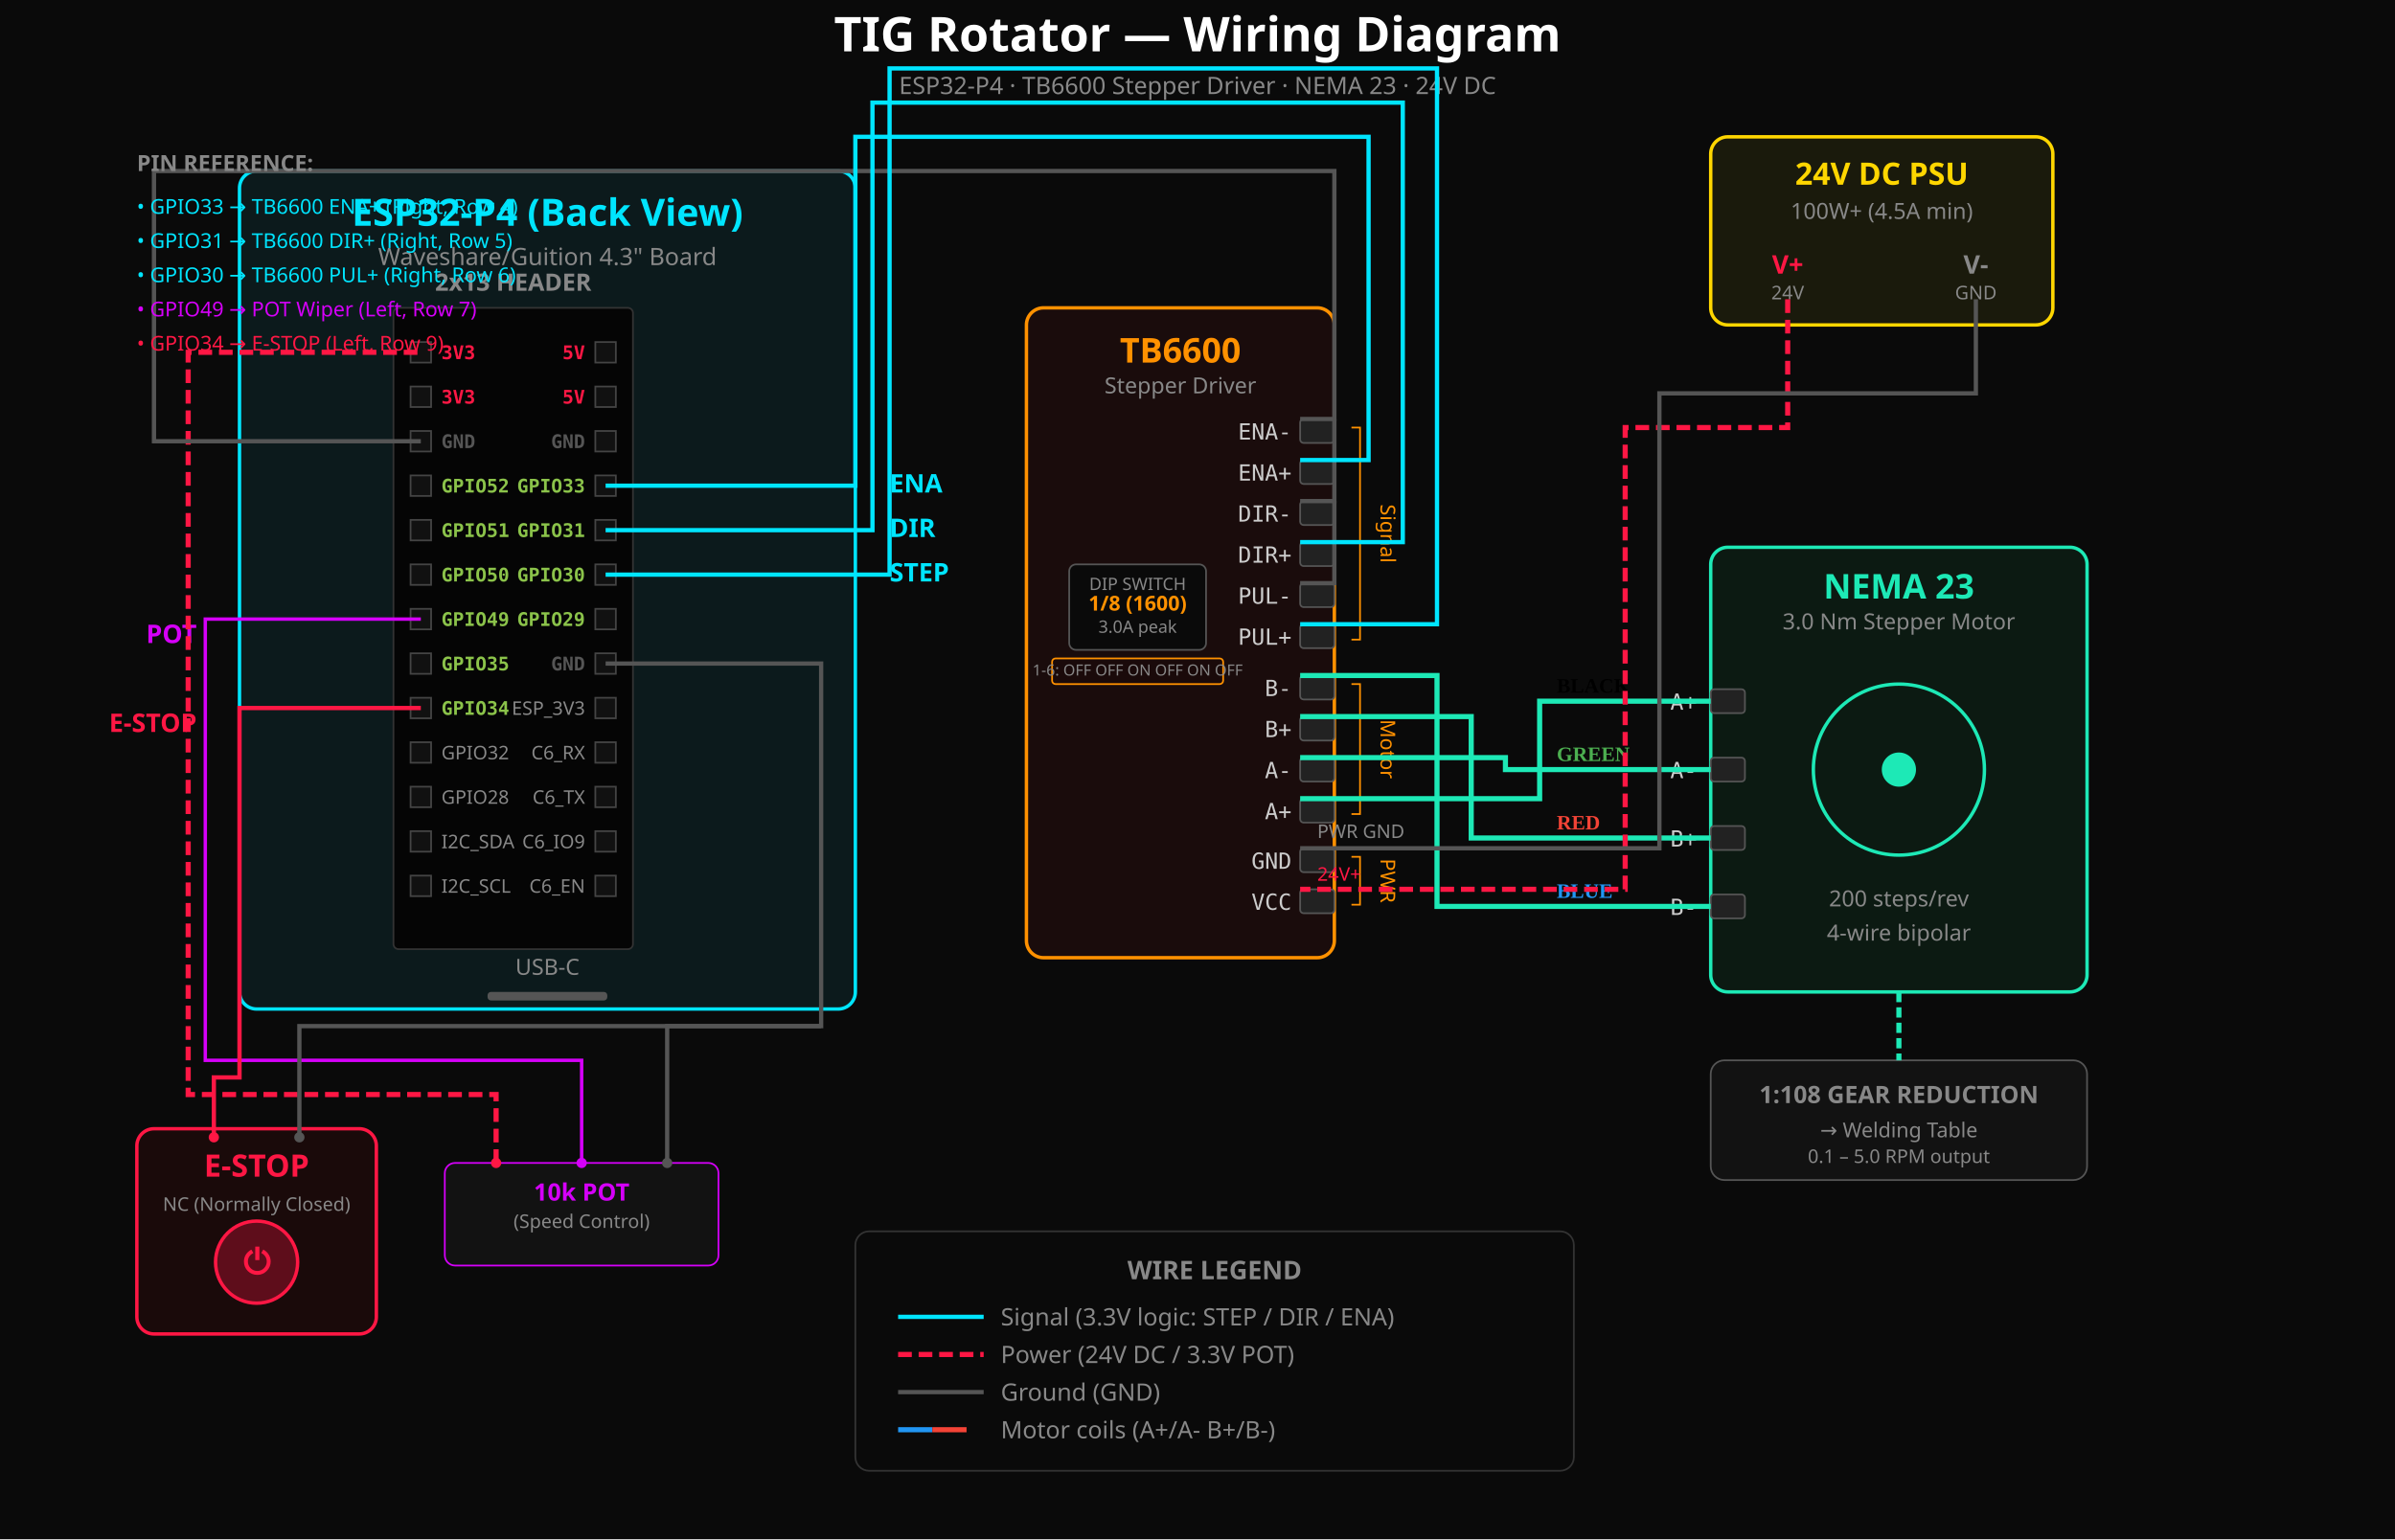
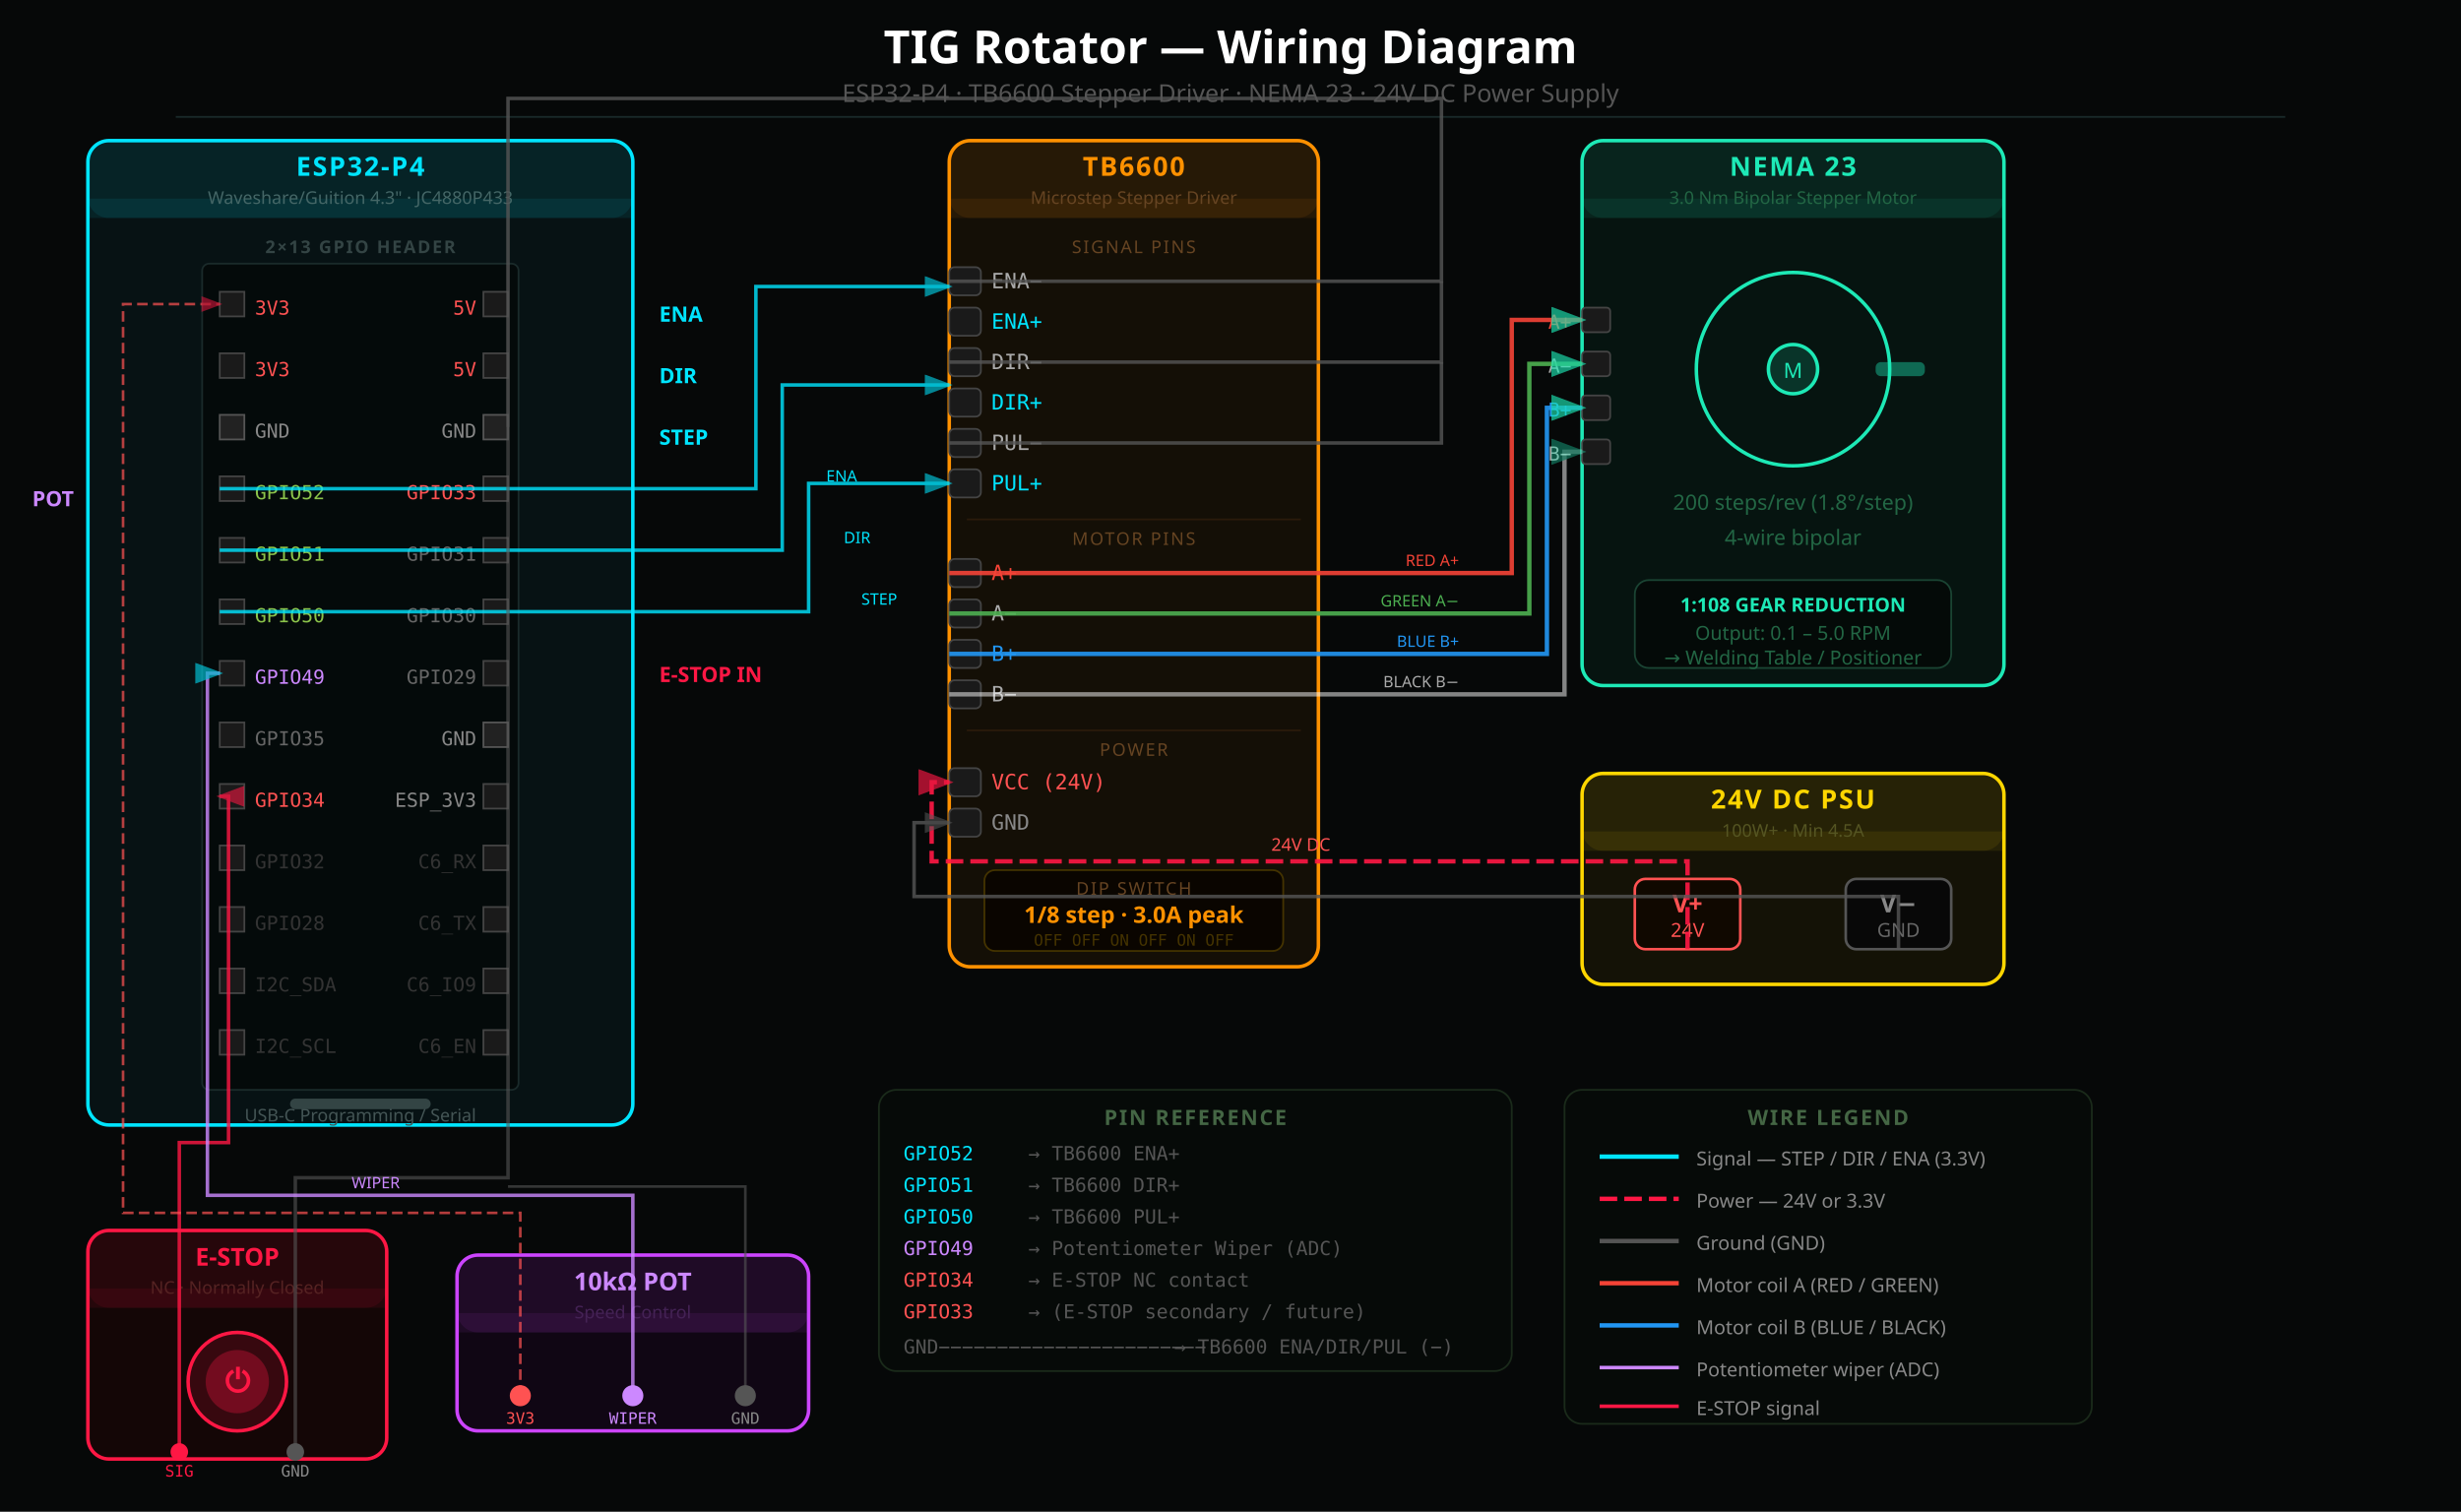
- <svg xmlns="http://www.w3.org/2000/svg" viewBox="0 0 1400 900" width="1400" height="900">
+ <svg xmlns="http://www.w3.org/2000/svg" viewBox="0 0 1400 860" width="1400" height="860">
  <defs>
    <style>
-       .bg { fill: #0A0A0A; }
-       .box { fill: #121212; stroke: #333; stroke-width: 2; rx: 10; }
-       .box-esp { fill: #0c1a1c; stroke: #00E5FF; stroke-width: 2; rx: 10; }
-       .box-tb { fill: #1a0c0c; stroke: #FF9100; stroke-width: 2; rx: 10; }
-       .box-motor { fill: #0c1a12; stroke: #1DE9B6; stroke-width: 2; rx: 10; }
-       .box-psu { fill: #1a1a0c; stroke: #FFD600; stroke-width: 2; rx: 10; }
-       .wire-sig { stroke: #00E5FF; stroke-width: 2.5; fill: none; }
-       .wire-pwr { stroke: #FF1744; stroke-width: 3; fill: none; stroke-dasharray: 8,4; }
-       .wire-gnd { stroke: #555; stroke-width: 2.5; fill: none; }
-       .wire-motor { stroke: #1DE9B6; stroke-width: 3; fill: none; }
-       .wire-estop { stroke: #FF1744; stroke-width: 2.5; fill: none; }
-       .wire-pot { stroke: #D500F9; stroke-width: 2; fill: none; }
-       .t-main { fill: #FFF; font-family: sans-serif; font-weight: bold; }
-       .t-dim { fill: #888; font-family: sans-serif; }
-       .t-cyan { fill: #00E5FF; font-family: sans-serif; }
-       .t-amber { fill: #FF9100; font-family: sans-serif; }
-       .t-teal { fill: #1DE9B6; font-family: sans-serif; }
-       .t-red { fill: #FF1744; font-family: sans-serif; }
-       .t-yellow { fill: #FFD600; font-family: sans-serif; }
-       .t-purple { fill: #D500F9; font-family: sans-serif; }
-       .pin { fill: #222; stroke: #555; stroke-width: 1; }
-       .pin-label { fill: #CCC; font-family: monospace; font-size: 13px; }
-       .header-pin { fill: #111; stroke: #444; stroke-width: 1; }
-       .header-bg { fill: #050505; stroke: #333; stroke-width: 1; rx: 3; }
-       .label-gnd { fill: #555; font-size: 11px; font-family: monospace; font-weight: bold; }
-       .label-3v3 { fill: #FF1744; font-size: 11px; font-family: monospace; font-weight: bold; }
-       .label-gpio { fill: #8BC34A; font-size: 11px; font-family: monospace; font-weight: bold; }
+       .bg      { fill: #060808; }
+       /* Component boxes */
+       .esp-bg  { fill: #071214; }
+       .tb-bg   { fill: #140F06; }
+       .mot-bg  { fill: #061410; }
+       .psu-bg  { fill: #141206; }
+       .est-bg  { fill: #140606; }
+       .pot-bg  { fill: #100614; }
+       .leg-bg  { fill: #0A0A0A; }
+       /* Pin squares */
+       .pin-sq  { fill: #1A1A1A; stroke: #444; stroke-width: 1; }
+       .pin-gnd { fill: #222; stroke: #555; stroke-width: 1; }
    </style>
+     <marker id="arrowC" markerWidth="8" markerHeight="6" refX="7" refY="3" orient="auto">
+       <polygon points="0 0, 8 3, 0 6" fill="#00E5FF" opacity="0.7" />
+     </marker>
+     <marker id="arrowR" markerWidth="8" markerHeight="6" refX="7" refY="3" orient="auto">
+       <polygon points="0 0, 8 3, 0 6" fill="#FF1744" opacity="0.7" />
+     </marker>
+     <marker id="arrowG" markerWidth="8" markerHeight="6" refX="7" refY="3" orient="auto">
+       <polygon points="0 0, 8 3, 0 6" fill="#555" opacity="0.7" />
+     </marker>
+     <marker id="arrowT" markerWidth="8" markerHeight="6" refX="7" refY="3" orient="auto">
+       <polygon points="0 0, 8 3, 0 6" fill="#1DE9B6" opacity="0.7" />
+     </marker>
  </defs>
-   <rect width="1400" height="900" class="bg" />
-   <text x="700" y="30" class="t-main" font-size="28" text-anchor="middle">TIG Rotator — Wiring Diagram</text>
-   <text x="700" y="55" class="t-dim" font-size="14" text-anchor="middle">ESP32-P4 · TB6600 Stepper Driver · NEMA 23 · 24V DC</text>
-   <g transform="translate(140, 100)">
-     <rect width="360" height="490" class="box-esp" rx="10" />
-     <text x="180" y="32" class="t-cyan" font-size="22" text-anchor="middle" font-weight="bold">ESP32-P4 (Back View)</text>
-     <text x="180" y="55" class="t-dim" font-size="14" text-anchor="middle">Waveshare/Guition 4.3" Board</text>
-     <rect x="145" y="480" width="70" height="5" rx="2" fill="#555" />
-     <text x="180" y="470" class="t-dim" font-size="13" text-anchor="middle">USB-C</text>
-     <rect x="90" y="80" width="140" height="375" class="header-bg" />
-     <text x="160" y="70" class="t-dim" font-size="14" text-anchor="middle" font-weight="bold">2x13 HEADER</text>
-     <rect x="100" y="100" width="12" height="12" class="header-pin" />
-     <text x="118" y="110" class="label-3v3" text-anchor="start">3V3</text>
-     <text x="202" y="110" class="label-3v3" text-anchor="end">5V</text>
-     <rect x="208" y="100" width="12" height="12" class="header-pin" />
-     <rect x="100" y="126" width="12" height="12" class="header-pin" />
-     <text x="118" y="136" class="label-3v3" text-anchor="start">3V3</text>
-     <text x="202" y="136" class="label-3v3" text-anchor="end">5V</text>
-     <rect x="208" y="126" width="12" height="12" class="header-pin" />
-     <rect x="100" y="152" width="12" height="12" class="header-pin" fill="#555" />
-     <text x="118" y="162" class="label-gnd" text-anchor="start">GND</text>
-     <text x="202" y="162" class="label-gnd" text-anchor="end">GND</text>
-     <rect x="208" y="152" width="12" height="12" class="header-pin" fill="#555" />
-     <rect x="100" y="178" width="12" height="12" class="header-pin" />
-     <text x="118" y="188" class="label-gpio" text-anchor="start">GPIO52</text>
-     <text x="202" y="188" class="label-gpio" text-anchor="end">GPIO33</text>
-     <rect x="208" y="178" width="12" height="12" class="header-pin" />
-     <rect x="100" y="204" width="12" height="12" class="header-pin" />
-     <text x="118" y="214" class="label-gpio" text-anchor="start">GPIO51</text>
-     <text x="202" y="214" class="label-gpio" text-anchor="end">GPIO31</text>
-     <rect x="208" y="204" width="12" height="12" class="header-pin" />
-     <rect x="100" y="230" width="12" height="12" class="header-pin" />
-     <text x="118" y="240" class="label-gpio" text-anchor="start">GPIO50</text>
-     <text x="202" y="240" class="label-gpio" text-anchor="end">GPIO30</text>
-     <rect x="208" y="230" width="12" height="12" class="header-pin" />
-     <rect x="100" y="256" width="12" height="12" class="header-pin" />
-     <text x="118" y="266" class="label-gpio" text-anchor="start">GPIO49</text>
-     <text x="202" y="266" class="label-gpio" text-anchor="end">GPIO29</text>
-     <rect x="208" y="256" width="12" height="12" class="header-pin" />
-     <rect x="100" y="282" width="12" height="12" class="header-pin" />
-     <text x="118" y="292" class="label-gpio" text-anchor="start">GPIO35</text>
-     <text x="202" y="292" class="label-gnd" text-anchor="end">GND</text>
-     <rect x="208" y="282" width="12" height="12" class="header-pin" fill="#555" />
-     <rect x="100" y="308" width="12" height="12" class="header-pin" />
-     <text x="118" y="318" class="label-gpio" text-anchor="start">GPIO34</text>
-     <text x="202" y="318" class="t-dim" font-size="11" text-anchor="end">ESP_3V3</text>
-     <rect x="208" y="308" width="12" height="12" class="header-pin" />
-     <rect x="100" y="334" width="12" height="12" class="header-pin" />
-     <text x="118" y="344" class="t-dim" font-size="11" text-anchor="start">GPIO32</text>
-     <text x="202" y="344" class="t-dim" font-size="11" text-anchor="end">C6_RX</text>
-     <rect x="208" y="334" width="12" height="12" class="header-pin" />
-     <rect x="100" y="360" width="12" height="12" class="header-pin" />
-     <text x="118" y="370" class="t-dim" font-size="11" text-anchor="start">GPIO28</text>
-     <text x="202" y="370" class="t-dim" font-size="11" text-anchor="end">C6_TX</text>
-     <rect x="208" y="360" width="12" height="12" class="header-pin" />
-     <rect x="100" y="386" width="12" height="12" class="header-pin" />
-     <text x="118" y="396" class="t-dim" font-size="11" text-anchor="start">I2C_SDA</text>
-     <text x="202" y="396" class="t-dim" font-size="11" text-anchor="end">C6_IO9</text>
-     <rect x="208" y="386" width="12" height="12" class="header-pin" />
-     <rect x="100" y="412" width="12" height="12" class="header-pin" />
-     <text x="118" y="422" class="t-dim" font-size="11" text-anchor="start">I2C_SCL</text>
-     <text x="202" y="422" class="t-dim" font-size="11" text-anchor="end">C6_EN</text>
-     <rect x="208" y="412" width="12" height="12" class="header-pin" />
-   </g>
-   <text x="115" y="376" class="t-purple" font-size="15" text-anchor="end" font-weight="bold">POT</text>
-   <text x="115" y="428" class="t-red" font-size="15" text-anchor="end" font-weight="bold">E-STOP</text>
-   <text x="520" y="288" class="t-cyan" font-size="15" text-anchor="start" font-weight="bold">ENA</text>
-   <text x="520" y="314" class="t-cyan" font-size="15" text-anchor="start" font-weight="bold">DIR</text>
-   <text x="520" y="340" class="t-cyan" font-size="15" text-anchor="start" font-weight="bold">STEP</text>
-   <g transform="translate(600, 180)">
-     <rect width="180" height="380" class="box-tb" rx="10" />
-     <text x="90" y="32" class="t-amber" font-size="20" text-anchor="middle" font-weight="bold">TB6600</text>
-     <text x="90" y="50" class="t-dim" font-size="13" text-anchor="middle">Stepper Driver</text>
-     <rect x="160" y="65" width="20" height="14" class="pin" rx="2" fill="#2E7D32" />
-     <text x="155" y="77" class="pin-label" text-anchor="end">ENA-</text>
-     <rect x="160" y="89" width="20" height="14" class="pin" rx="2" fill="#2E7D32" />
-     <text x="155" y="101" class="pin-label" text-anchor="end">ENA+</text>
-     <rect x="160" y="113" width="20" height="14" class="pin" rx="2" fill="#2E7D32" />
-     <text x="155" y="125" class="pin-label" text-anchor="end">DIR-</text>
-     <rect x="160" y="137" width="20" height="14" class="pin" rx="2" fill="#2E7D32" />
-     <text x="155" y="149" class="pin-label" text-anchor="end">DIR+</text>
-     <rect x="160" y="161" width="20" height="14" class="pin" rx="2" fill="#2E7D32" />
-     <text x="155" y="173" class="pin-label" text-anchor="end">PUL-</text>
-     <rect x="160" y="185" width="20" height="14" class="pin" rx="2" fill="#2E7D32" />
-     <text x="155" y="197" class="pin-label" text-anchor="end">PUL+</text>
-     <rect x="160" y="215" width="20" height="14" class="pin" rx="2" fill="#2E7D32" />
-     <text x="155" y="227" class="pin-label" text-anchor="end">B-</text>
-     <rect x="160" y="239" width="20" height="14" class="pin" rx="2" fill="#2E7D32" />
-     <text x="155" y="251" class="pin-label" text-anchor="end">B+</text>
-     <rect x="160" y="263" width="20" height="14" class="pin" rx="2" fill="#2E7D32" />
-     <text x="155" y="275" class="pin-label" text-anchor="end">A-</text>
-     <rect x="160" y="287" width="20" height="14" class="pin" rx="2" fill="#2E7D32" />
-     <text x="155" y="299" class="pin-label" text-anchor="end">A+</text>
-     <rect x="160" y="316" width="20" height="14" class="pin" rx="2" fill="#2E7D32" />
-     <text x="155" y="328" class="pin-label" text-anchor="end">GND</text>
-     <rect x="160" y="340" width="20" height="14" class="pin" rx="2" fill="#2E7D32" />
-     <text x="155" y="352" class="pin-label" text-anchor="end">VCC</text>
-     <path d="M 190 70 L 195 70 L 195 194 L 190 194" fill="none" stroke="#FF9100" stroke-width="1" />
-     <text x="207" y="132" class="t-amber" font-size="12" transform="rotate(90, 207, 132)" text-anchor="middle">Signal</text>
-     <path d="M 190 220 L 195 220 L 195 296 L 190 296" fill="none" stroke="#FF9100" stroke-width="1" />
-     <text x="207" y="258" class="t-amber" font-size="12" transform="rotate(90, 207, 258)" text-anchor="middle">Motor</text>
-     <path d="M 190 321 L 195 321 L 195 349 L 190 349" fill="none" stroke="#FF9100" stroke-width="1" />
-     <text x="207" y="335" class="t-amber" font-size="12" transform="rotate(90, 207, 335)" text-anchor="middle">PWR</text>
-     <rect x="25" y="150" width="80" height="50" rx="4" fill="#0a0a0a" stroke="#555" stroke-width="1" />
-     <text x="65" y="165" class="t-dim" font-size="10" text-anchor="middle">DIP SWITCH</text>
-     <text x="65" y="177" class="t-amber" font-size="12" text-anchor="middle" font-weight="bold">1/8 (1600)</text>
-     <text x="65" y="190" class="t-dim" font-size="10" text-anchor="middle">3.0A peak</text>
-     <rect x="15" y="205" width="100" height="15" rx="2" fill="#1a0a0a" stroke="#FF9100" stroke-width="1" />
-     <text x="65" y="215" class="t-dim" font-size="9" text-anchor="middle">1-6: OFF OFF ON OFF ON OFF</text>
-   </g>
-   <g transform="translate(1000, 320)">
-     <rect width="220" height="260" class="box-motor" rx="10" />
-     <text x="110" y="30" class="t-teal" font-size="20" text-anchor="middle" font-weight="bold">NEMA 23</text>
-     <text x="110" y="48" class="t-dim" font-size="13" text-anchor="middle">3.0 Nm Stepper Motor</text>
-     <circle cx="110" cy="130" r="50" fill="none" stroke="#1DE9B6" stroke-width="2" />
-     <circle cx="110" cy="130" r="10" fill="#1DE9B6" />
-     <text x="110" y="210" class="t-dim" font-size="13" text-anchor="middle">200 steps/rev</text>
-     <text x="110" y="230" class="t-dim" font-size="13" text-anchor="middle">4-wire bipolar</text>
-     <rect x="0" y="83" width="20" height="14" class="pin" rx="2" />
-     <text x="-8" y="95" class="pin-label" text-anchor="end">A+</text>
-     <rect x="0" y="123" width="20" height="14" class="pin" rx="2" />
-     <text x="-8" y="135" class="pin-label" text-anchor="end">A-</text>
-     <rect x="0" y="163" width="20" height="14" class="pin" rx="2" />
-     <text x="-8" y="175" class="pin-label" text-anchor="end">B+</text>
-     <rect x="0" y="203" width="20" height="14" class="pin" rx="2" />
-     <text x="-8" y="215" class="pin-label" text-anchor="end">B-</text>
-   </g>
-   <g transform="translate(1000, 80)">
-     <rect width="200" height="110" class="box-psu" rx="10" />
-     <text x="100" y="28" class="t-yellow" font-size="18" text-anchor="middle" font-weight="bold">24V DC PSU</text>
-     <text x="100" y="48" class="t-dim" font-size="13" text-anchor="middle">100W+ (4.5A min)</text>
-     <text x="45" y="80" class="t-red" font-size="15" text-anchor="middle" font-weight="bold">V+</text>
-     <text x="45" y="95" class="t-dim" font-size="11" text-anchor="middle">24V</text>
-     <text x="155" y="80" class="t-dim" font-size="15" text-anchor="middle" font-weight="bold">V-</text>
-     <text x="155" y="95" class="t-dim" font-size="11" text-anchor="middle">GND</text>
-   </g>
-   <g transform="translate(80, 660)">
-     <rect width="140" height="120" rx="10" fill="#1a0a0a" stroke="#FF1744" stroke-width="2" />
-     <text x="70" y="28" class="t-red" font-size="18" text-anchor="middle" font-weight="bold">E-STOP</text>
-     <text x="70" y="48" class="t-dim" font-size="11" text-anchor="middle">NC (Normally Closed)</text>
-     <circle cx="70" cy="78" r="24" fill="#FF1744" fill-opacity="0.3" stroke="#FF1744" stroke-width="2" />
-     <text x="70" y="85" class="t-red" font-size="20" text-anchor="middle" font-weight="bold">⏻</text>
-     <circle cx="45" cy="5" r="3" fill="#FF1744" />
-     <circle cx="95" cy="5" r="3" fill="#555" />
-   </g>
-   <g transform="translate(260, 680)">
-     <rect width="160" height="60" rx="6" fill="#121212" stroke="#D500F9" stroke-width="1" />
-     <text x="80" y="22" class="t-purple" font-size="14" text-anchor="middle" font-weight="bold">10k POT</text>
-     <text x="80" y="38" class="t-dim" font-size="11" text-anchor="middle">(Speed Control)</text>
-     <circle cx="30" cy="0" r="3" fill="#FF1744" />
-     <circle cx="80" cy="0" r="3" fill="#D500F9" />
-     <circle cx="130" cy="0" r="3" fill="#555" />
-   </g>
-   <path d="M 290 680 L 290 640 L 110 640 L 110 206 L 246 206" class="wire-pwr" />
-   <path d="M 340 680 L 340 620 L 120 620 L 120 362 L 246 362" class="wire-pot" />
-   <path d="M 125 665 L 125 630 L 140 630 L 140 414 L 246 414" class="wire-estop" />
-   <path d="M 175 665 L 175 600 L 480 600 L 480 388 L 354 388" class="wire-gnd" />
-   <path d="M 390 680 L 390 600 L 480 600" class="wire-gnd" />
-   <path d="M 246 258 L 90 258 L 90 100 L 780 100 L 780 245 L 760 245" class="wire-gnd" />
-   <path d="M 780 245 L 780 293 L 760 293" class="wire-gnd" />
-   <path d="M 780 293 L 780 341 L 760 341" class="wire-gnd" />
-   <path d="M 354 284 L 500 284 L 500 80 L 800 80 L 800 269 L 760 269" class="wire-sig" />
-   <path d="M 354 310 L 510 310 L 510 60 L 820 60 L 820 317 L 760 317" class="wire-sig" />
-   <path d="M 354 336 L 520 336 L 520 40 L 840 40 L 840 365 L 760 365" class="wire-sig" />
-   <path d="M 760 395 L 840 395 L 840 530 L 1000 530" class="wire-motor" stroke="#2196F3" />
-   <text x="910" y="525" fill="#2196F3" font-size="12" font-weight="bold">BLUE</text>
-   <path d="M 760 419 L 860 419 L 860 490 L 1000 490" class="wire-motor" stroke="#F44336" />
-   <text x="910" y="485" fill="#F44336" font-size="12" font-weight="bold">RED</text>
-   <path d="M 760 443 L 880 443 L 880 450 L 1000 450" class="wire-motor" stroke="#4CAF50" />
-   <text x="910" y="445" fill="#4CAF50" font-size="12" font-weight="bold">GREEN</text>
-   <path d="M 760 467 L 900 467 L 900 410 L 1000 410" class="wire-motor" stroke="#000000" />
-   <text x="910" y="405" fill="#000000" font-size="12" font-weight="bold">BLACK</text>
-   <g transform="translate(1000, 620)">
-     <rect width="220" height="70" rx="8" fill="#121212" stroke="#555" stroke-width="1" />
-     <text x="110" y="25" class="t-dim" font-size="14" text-anchor="middle" font-weight="bold">1:108 GEAR REDUCTION</text>
-     <text x="110" y="45" class="t-dim" font-size="12" text-anchor="middle">→ Welding Table</text>
-     <text x="110" y="60" class="t-dim" font-size="11" text-anchor="middle">0.1 – 5.0 RPM output</text>
-   </g>
-   <path d="M 1110 580 L 1110 620" class="wire-motor" stroke-dasharray="6,3" />
-   <path d="M 1045 175 L 1045 250 L 950 250 L 950 520 L 760 520" class="wire-pwr" />
-   <text x="770" y="515" class="t-red" font-size="11">24V+</text>
-   <path d="M 1155 175 L 1155 230 L 970 230 L 970 496 L 760 496" class="wire-gnd" />
-   <text x="770" y="490" class="t-dim" font-size="11">PWR GND</text>
-   <g transform="translate(500, 720)">
-     <rect width="420" height="140" rx="8" fill="#0A0A0A" stroke="#333" stroke-width="1" />
-     <text x="210" y="28" class="t-dim" font-size="15" text-anchor="middle" font-weight="bold">WIRE LEGEND</text>
-     <line x1="25" y1="50" x2="75" y2="50" stroke="#00E5FF" stroke-width="2.5" />
-     <text x="85" y="55" class="t-dim" font-size="14">Signal (3.3V logic: STEP / DIR / ENA)</text>
-     <line x1="25" y1="72" x2="75" y2="72" stroke="#FF1744" stroke-width="3" stroke-dasharray="8,4" />
-     <text x="85" y="77" class="t-dim" font-size="14">Power (24V DC / 3.3V POT)</text>
-     <line x1="25" y1="94" x2="75" y2="94" stroke="#555" stroke-width="2.5" />
-     <text x="85" y="99" class="t-dim" font-size="14">Ground (GND)</text>
-     <line x1="25" y1="116" x2="45" y2="116" stroke="#2196F3" stroke-width="3" />
-     <line x1="45" y1="116" x2="65" y2="116" stroke="#F44336" stroke-width="3" />
-     <text x="85" y="121" class="t-dim" font-size="14">Motor coils (A+/A-  B+/B-)</text>
-   </g>
-   <g transform="translate(80, 100)">
-     <text x="0" y="0" class="t-dim" font-size="13" font-weight="bold">PIN REFERENCE:</text>
-     <text x="0" y="25" class="t-cyan" font-size="12">• GPIO33 → TB6600 ENA+ (Right, Row 4)</text>
-     <text x="0" y="45" class="t-cyan" font-size="12">• GPIO31 → TB6600 DIR+ (Right, Row 5)</text>
-     <text x="0" y="65" class="t-cyan" font-size="12">• GPIO30 → TB6600 PUL+ (Right, Row 6)</text>
-     <text x="0" y="85" class="t-purple" font-size="12">• GPIO49 → POT Wiper  (Left, Row 7)</text>
-     <text x="0" y="105" class="t-red" font-size="12">• GPIO34 → E-STOP     (Left, Row 9)</text>
+   <rect width="1400" height="860" class="bg" />
+   <text x="700" y="36" font-family="sans-serif" font-size="26" fill="#FFFFFF" text-anchor="middle" font-weight="bold">TIG Rotator — Wiring Diagram</text>
+   <text x="700" y="58" font-family="sans-serif" font-size="14" fill="#555555" text-anchor="middle">ESP32-P4 · TB6600 Stepper Driver · NEMA 23 · 24V DC Power Supply</text>
+   <rect x="100" y="66" width="1200" height="1" fill="#1A2A2A" />
+   <g transform="translate(50, 80)">
+     <rect width="310" height="560" rx="12" class="esp-bg" stroke="#00E5FF" stroke-width="2" />
+     <rect x="0" y="0" width="310" height="44" rx="12" fill="#00E5FF" fill-opacity="0.08" />
+     <rect x="0" y="33" width="310" height="11" fill="#00E5FF" fill-opacity="0.08" />
+     <text x="155" y="20" font-family="sans-serif" font-size="15" fill="#00E5FF" text-anchor="middle" font-weight="bold" letter-spacing="1">ESP32-P4</text>
+     <text x="155" y="36" font-family="sans-serif" font-size="10" fill="#446666" text-anchor="middle">Waveshare/Guition 4.3" · JC4880P433</text>
+     <text x="155" y="64" font-family="sans-serif" font-size="10" fill="#334444" text-anchor="middle" font-weight="bold" letter-spacing="1">2×13 GPIO HEADER</text>
+     <rect x="65" y="70" width="180" height="470" rx="4" fill="#040A0A" stroke="#1A2A2A" stroke-width="1" />
+     <rect x="75" y="86" width="14" height="14" class="pin-sq" />
+     <text x="95" y="99" font-family="monospace" font-size="11" fill="#FF5252">3V3</text>
+     <text x="221" y="99" font-family="monospace" font-size="11" fill="#FF5252" text-anchor="end">5V</text>
+     <rect x="225" y="86" width="14" height="14" class="pin-sq" />
+     <rect x="75" y="121" width="14" height="14" class="pin-sq" />
+     <text x="95" y="134" font-family="monospace" font-size="11" fill="#FF5252">3V3</text>
+     <text x="221" y="134" font-family="monospace" font-size="11" fill="#FF5252" text-anchor="end">5V</text>
+     <rect x="225" y="121" width="14" height="14" class="pin-sq" />
+     <rect x="75" y="156" width="14" height="14" class="pin-gnd" />
+     <text x="95" y="169" font-family="monospace" font-size="11" fill="#888">GND</text>
+     <text x="221" y="169" font-family="monospace" font-size="11" fill="#888" text-anchor="end">GND</text>
+     <rect x="225" y="156" width="14" height="14" class="pin-gnd" />
+     <rect x="75" y="191" width="14" height="14" class="pin-sq" stroke="#00E5FF" stroke-width="1.5" />
+     <text x="95" y="204" font-family="monospace" font-size="11" fill="#8BC34A">GPIO52</text>
+     <text x="221" y="204" font-family="monospace" font-size="11" fill="#FF5252" text-anchor="end">GPIO33</text>
+     <rect x="225" y="191" width="14" height="14" class="pin-sq" stroke="#FF1744" stroke-width="1.5" />
+     <rect x="75" y="226" width="14" height="14" class="pin-sq" stroke="#00E5FF" stroke-width="1.5" />
+     <text x="95" y="239" font-family="monospace" font-size="11" fill="#8BC34A">GPIO51</text>
+     <text x="221" y="239" font-family="monospace" font-size="11" fill="#666" text-anchor="end">GPIO31</text>
+     <rect x="225" y="226" width="14" height="14" class="pin-sq" />
+     <rect x="75" y="261" width="14" height="14" class="pin-sq" stroke="#00E5FF" stroke-width="1.5" />
+     <text x="95" y="274" font-family="monospace" font-size="11" fill="#8BC34A">GPIO50</text>
+     <text x="221" y="274" font-family="monospace" font-size="11" fill="#666" text-anchor="end">GPIO30</text>
+     <rect x="225" y="261" width="14" height="14" class="pin-sq" />
+     <rect x="75" y="296" width="14" height="14" class="pin-sq" stroke="#CC44FF" stroke-width="1.5" />
+     <text x="95" y="309" font-family="monospace" font-size="11" fill="#CC88FF">GPIO49</text>
+     <text x="221" y="309" font-family="monospace" font-size="11" fill="#666" text-anchor="end">GPIO29</text>
+     <rect x="225" y="296" width="14" height="14" class="pin-sq" />
+     <rect x="75" y="331" width="14" height="14" class="pin-sq" />
+     <text x="95" y="344" font-family="monospace" font-size="11" fill="#666">GPIO35</text>
+     <text x="221" y="344" font-family="monospace" font-size="11" fill="#888" text-anchor="end">GND</text>
+     <rect x="225" y="331" width="14" height="14" class="pin-gnd" />
+     <rect x="75" y="366" width="14" height="14" class="pin-sq" stroke="#FF1744" stroke-width="1.5" />
+     <text x="95" y="379" font-family="monospace" font-size="11" fill="#FF5252">GPIO34</text>
+     <text x="221" y="379" font-family="monospace" font-size="11" fill="#888" text-anchor="end">ESP_3V3</text>
+     <rect x="225" y="366" width="14" height="14" class="pin-sq" />
+     <rect x="75" y="401" width="14" height="14" class="pin-sq" />
+     <text x="95" y="414" font-family="monospace" font-size="11" fill="#333">GPIO32</text>
+     <text x="221" y="414" font-family="monospace" font-size="11" fill="#333" text-anchor="end">C6_RX</text>
+     <rect x="225" y="401" width="14" height="14" class="pin-sq" />
+     <rect x="75" y="436" width="14" height="14" class="pin-sq" />
+     <text x="95" y="449" font-family="monospace" font-size="11" fill="#333">GPIO28</text>
+     <text x="221" y="449" font-family="monospace" font-size="11" fill="#333" text-anchor="end">C6_TX</text>
+     <rect x="225" y="436" width="14" height="14" class="pin-sq" />
+     <rect x="75" y="471" width="14" height="14" class="pin-sq" />
+     <text x="95" y="484" font-family="monospace" font-size="11" fill="#333">I2C_SDA</text>
+     <text x="221" y="484" font-family="monospace" font-size="11" fill="#333" text-anchor="end">C6_IO9</text>
+     <rect x="225" y="471" width="14" height="14" class="pin-sq" />
+     <rect x="75" y="506" width="14" height="14" class="pin-sq" />
+     <text x="95" y="519" font-family="monospace" font-size="11" fill="#333">I2C_SCL</text>
+     <text x="221" y="519" font-family="monospace" font-size="11" fill="#333" text-anchor="end">C6_EN</text>
+     <rect x="225" y="506" width="14" height="14" class="pin-sq" />
+     <rect x="115" y="545" width="80" height="6" rx="3" fill="#334444" />
+     <text x="155" y="558" font-family="sans-serif" font-size="10" fill="#445555" text-anchor="middle">USB-C  Programming / Serial</text>
+   </g>
+   <text x="375" y="183" font-family="sans-serif" font-size="12" fill="#00E5FF" font-weight="bold">ENA</text>
+   <text x="375" y="218" font-family="sans-serif" font-size="12" fill="#00E5FF" font-weight="bold">DIR</text>
+   <text x="375" y="253" font-family="sans-serif" font-size="12" fill="#00E5FF" font-weight="bold">STEP</text>
+   <text x="375" y="388" font-family="sans-serif" font-size="12" fill="#FF1744" font-weight="bold">E-STOP IN</text>
+   <text x="42" y="288" font-family="sans-serif" font-size="12" fill="#CC88FF" font-weight="bold" text-anchor="end">POT</text>
+   <g transform="translate(540, 80)">
+     <rect width="210" height="470" rx="12" class="tb-bg" stroke="#FF9100" stroke-width="2" />
+     <rect x="0" y="0" width="210" height="44" rx="12" fill="#FF9100" fill-opacity="0.08" />
+     <rect x="0" y="33" width="210" height="11" fill="#FF9100" fill-opacity="0.08" />
+     <text x="105" y="20" font-family="sans-serif" font-size="15" fill="#FF9100" text-anchor="middle" font-weight="bold" letter-spacing="1">TB6600</text>
+     <text x="105" y="36" font-family="sans-serif" font-size="10" fill="#664422" text-anchor="middle">Microstep Stepper Driver</text>
+     <text x="105" y="64" font-family="sans-serif" font-size="10" fill="#664422" text-anchor="middle" letter-spacing="1">SIGNAL PINS</text>
+     <rect x="0" y="72" width="18" height="16" class="pin-sq" rx="3" />
+     <text x="24" y="84" font-family="monospace" font-size="12" fill="#AAA">ENA−</text>
+     <rect x="0" y="95" width="18" height="16" class="pin-sq" rx="3" stroke="#00E5FF" stroke-width="1.5" />
+     <text x="24" y="107" font-family="monospace" font-size="12" fill="#00E5FF">ENA+</text>
+     <rect x="0" y="118" width="18" height="16" class="pin-sq" rx="3" />
+     <text x="24" y="130" font-family="monospace" font-size="12" fill="#AAA">DIR−</text>
+     <rect x="0" y="141" width="18" height="16" class="pin-sq" rx="3" stroke="#00E5FF" stroke-width="1.5" />
+     <text x="24" y="153" font-family="monospace" font-size="12" fill="#00E5FF">DIR+</text>
+     <rect x="0" y="164" width="18" height="16" class="pin-sq" rx="3" />
+     <text x="24" y="176" font-family="monospace" font-size="12" fill="#AAA">PUL−</text>
+     <rect x="0" y="187" width="18" height="16" class="pin-sq" rx="3" stroke="#00E5FF" stroke-width="1.5" />
+     <text x="24" y="199" font-family="monospace" font-size="12" fill="#00E5FF">PUL+</text>
+     <rect x="10" y="215" width="190" height="1" fill="#2A1A0A" />
+     <text x="105" y="230" font-family="sans-serif" font-size="10" fill="#664422" text-anchor="middle" letter-spacing="1">MOTOR PINS</text>
+     <rect x="0" y="238" width="18" height="16" class="pin-sq" rx="3" stroke="#F44336" stroke-width="1.5" />
+     <text x="24" y="250" font-family="monospace" font-size="12" fill="#F44336">A+</text>
+     <rect x="0" y="261" width="18" height="16" class="pin-sq" rx="3" />
+     <text x="24" y="273" font-family="monospace" font-size="12" fill="#AAA">A−</text>
+     <rect x="0" y="284" width="18" height="16" class="pin-sq" rx="3" stroke="#2196F3" stroke-width="1.5" />
+     <text x="24" y="296" font-family="monospace" font-size="12" fill="#2196F3">B+</text>
+     <rect x="0" y="307" width="18" height="16" class="pin-sq" rx="3" />
+     <text x="24" y="319" font-family="monospace" font-size="12" fill="#AAA">B−</text>
+     <rect x="10" y="335" width="190" height="1" fill="#2A1A0A" />
+     <text x="105" y="350" font-family="sans-serif" font-size="10" fill="#664422" text-anchor="middle" letter-spacing="1">POWER</text>
+     <rect x="0" y="357" width="18" height="16" class="pin-sq" rx="3" stroke="#FF1744" stroke-width="1.5" />
+     <text x="24" y="369" font-family="monospace" font-size="12" fill="#FF5252">VCC (24V)</text>
+     <rect x="0" y="380" width="18" height="16" class="pin-sq" rx="3" />
+     <text x="24" y="392" font-family="monospace" font-size="12" fill="#888">GND</text>
+     <rect x="20" y="415" width="170" height="46" rx="6" fill="#0A0500" stroke="#443300" stroke-width="1" />
+     <text x="105" y="429" font-family="sans-serif" font-size="10" fill="#664422" text-anchor="middle" letter-spacing="1">DIP SWITCH</text>
+     <text x="105" y="445" font-family="sans-serif" font-size="13" fill="#FF9100" text-anchor="middle" font-weight="bold">1/8 step · 3.0A peak</text>
+     <text x="105" y="458" font-family="monospace" font-size="9" fill="#443300" text-anchor="middle">OFF OFF ON OFF ON OFF</text>
+   </g>
+   <g transform="translate(900, 80)">
+     <rect width="240" height="310" rx="12" class="mot-bg" stroke="#1DE9B6" stroke-width="2" />
+     <rect x="0" y="0" width="240" height="44" rx="12" fill="#1DE9B6" fill-opacity="0.08" />
+     <rect x="0" y="33" width="240" height="11" fill="#1DE9B6" fill-opacity="0.08" />
+     <text x="120" y="20" font-family="sans-serif" font-size="15" fill="#1DE9B6" text-anchor="middle" font-weight="bold" letter-spacing="1">NEMA 23</text>
+     <text x="120" y="36" font-family="sans-serif" font-size="10" fill="#226644" text-anchor="middle">3.0 Nm Bipolar Stepper Motor</text>
+     <circle cx="120" cy="130" r="55" fill="none" stroke="#1DE9B6" stroke-width="2" />
+     <circle cx="120" cy="130" r="14" fill="#1DE9B6" fill-opacity="0.15" stroke="#1DE9B6" stroke-width="2" />
+     <text x="120" y="135" font-family="sans-serif" font-size="12" fill="#1DE9B6" text-anchor="middle">M</text>
+     <rect x="167" y="126" width="28" height="8" rx="3" fill="#1DE9B6" fill-opacity="0.4" />
+     <rect x="0" y="95" width="16" height="14" class="pin-sq" rx="2" stroke="#F44336" stroke-width="1.5" />
+     <text x="-6" y="107" font-family="monospace" font-size="11" fill="#F44336" text-anchor="end">A+</text>
+     <rect x="0" y="120" width="16" height="14" class="pin-sq" rx="2" />
+     <text x="-6" y="132" font-family="monospace" font-size="11" fill="#AAA" text-anchor="end">A−</text>
+     <rect x="0" y="145" width="16" height="14" class="pin-sq" rx="2" stroke="#2196F3" stroke-width="1.5" />
+     <text x="-6" y="157" font-family="monospace" font-size="11" fill="#2196F3" text-anchor="end">B+</text>
+     <rect x="0" y="170" width="16" height="14" class="pin-sq" rx="2" />
+     <text x="-6" y="182" font-family="monospace" font-size="11" fill="#AAA" text-anchor="end">B−</text>
+     <text x="120" y="210" font-family="sans-serif" font-size="12" fill="#226644" text-anchor="middle">200 steps/rev (1.8°/step)</text>
+     <text x="120" y="230" font-family="sans-serif" font-size="12" fill="#226644" text-anchor="middle">4-wire bipolar</text>
+     <rect x="30" y="250" width="180" height="50" rx="8" fill="#040A08" stroke="#1A4433" stroke-width="1" />
+     <text x="120" y="268" font-family="sans-serif" font-size="11" fill="#1DE9B6" text-anchor="middle" font-weight="bold">1:108 GEAR REDUCTION</text>
+     <text x="120" y="284" font-family="sans-serif" font-size="11" fill="#226644" text-anchor="middle">Output: 0.1 – 5.0 RPM</text>
+     <text x="120" y="298" font-family="sans-serif" font-size="11" fill="#226644" text-anchor="middle">→ Welding Table / Positioner</text>
+   </g>
+   <g transform="translate(900, 440)">
+     <rect width="240" height="120" rx="12" class="psu-bg" stroke="#FFD600" stroke-width="2" />
+     <rect x="0" y="0" width="240" height="44" rx="12" fill="#FFD600" fill-opacity="0.08" />
+     <rect x="0" y="33" width="240" height="11" fill="#FFD600" fill-opacity="0.08" />
+     <text x="120" y="20" font-family="sans-serif" font-size="15" fill="#FFD600" text-anchor="middle" font-weight="bold" letter-spacing="1">24V DC PSU</text>
+     <text x="120" y="36" font-family="sans-serif" font-size="10" fill="#555522" text-anchor="middle">100W+ · Min 4.5A</text>
+     <rect x="30" y="60" width="60" height="40" rx="6" fill="#100800" stroke="#FF5252" stroke-width="1.5" />
+     <text x="60" y="79" font-family="sans-serif" font-size="14" fill="#FF5252" text-anchor="middle" font-weight="bold">V+</text>
+     <text x="60" y="93" font-family="sans-serif" font-size="11" fill="#FF5252" text-anchor="middle">24V</text>
+     <rect x="150" y="60" width="60" height="40" rx="6" fill="#080808" stroke="#555" stroke-width="1.5" />
+     <text x="180" y="79" font-family="sans-serif" font-size="14" fill="#888" text-anchor="middle" font-weight="bold">V−</text>
+     <text x="180" y="93" font-family="sans-serif" font-size="11" fill="#666" text-anchor="middle">GND</text>
+   </g>
+   <g transform="translate(50, 700)">
+     <rect width="170" height="130" rx="12" class="est-bg" stroke="#FF1744" stroke-width="2" />
+     <rect x="0" y="0" width="170" height="44" rx="12" fill="#FF1744" fill-opacity="0.08" />
+     <rect x="0" y="33" width="170" height="11" fill="#FF1744" fill-opacity="0.08" />
+     <text x="85" y="20" font-family="sans-serif" font-size="14" fill="#FF1744" text-anchor="middle" font-weight="bold">E-STOP</text>
+     <text x="85" y="36" font-family="sans-serif" font-size="10" fill="#552222" text-anchor="middle">NC · Normally Closed</text>
+     <circle cx="85" cy="86" r="28" fill="#FF1744" fill-opacity="0.15" stroke="#FF1744" stroke-width="2" />
+     <circle cx="85" cy="86" r="18" fill="#FF1744" fill-opacity="0.3" />
+     <text x="85" y="92" font-family="sans-serif" font-size="18" fill="#FF1744" text-anchor="middle" font-weight="bold">⏻</text>
+     <circle cx="52" cy="126" r="5" fill="#FF1744" />
+     <circle cx="118" cy="126" r="5" fill="#555" />
+     <text x="52" y="140" font-family="monospace" font-size="9" fill="#FF1744" text-anchor="middle">SIG</text>
+     <text x="118" y="140" font-family="monospace" font-size="9" fill="#888" text-anchor="middle">GND</text>
+   </g>
+   <g transform="translate(260, 714)">
+     <rect width="200" height="100" rx="12" class="pot-bg" stroke="#CC44FF" stroke-width="2" />
+     <rect x="0" y="0" width="200" height="44" rx="12" fill="#CC44FF" fill-opacity="0.08" />
+     <rect x="0" y="33" width="200" height="11" fill="#CC44FF" fill-opacity="0.08" />
+     <text x="100" y="20" font-family="sans-serif" font-size="14" fill="#CC88FF" text-anchor="middle" font-weight="bold">10kΩ POT</text>
+     <text x="100" y="36" font-family="sans-serif" font-size="10" fill="#442255" text-anchor="middle">Speed Control</text>
+     <circle cx="36" cy="80" r="6" fill="#FF5252" />
+     <circle cx="100" cy="80" r="6" fill="#CC88FF" />
+     <circle cx="164" cy="80" r="6" fill="#555" />
+     <text x="36" y="96" font-family="monospace" font-size="9" fill="#FF5252" text-anchor="middle">3V3</text>
+     <text x="100" y="96" font-family="monospace" font-size="9" fill="#CC88FF" text-anchor="middle">WIPER</text>
+     <text x="164" y="96" font-family="monospace" font-size="9" fill="#888" text-anchor="middle">GND</text>
+   </g>
+   <path d="M 125 278 L 430 278 L 430 163 L 540 163" fill="none" stroke="#00E5FF" stroke-width="2" opacity="0.8" marker-end="url(#arrowC)" />
+   <text x="470" y="274" font-family="sans-serif" font-size="9" fill="#00E5FF">ENA</text>
+   <path d="M 125 313 L 445 313 L 445 219 L 540 219" fill="none" stroke="#00E5FF" stroke-width="2" opacity="0.8" marker-end="url(#arrowC)" />
+   <text x="480" y="309" font-family="sans-serif" font-size="9" fill="#00E5FF">DIR</text>
+   <path d="M 125 348 L 460 348 L 460 275 L 540 275" fill="none" stroke="#00E5FF" stroke-width="2" opacity="0.8" marker-end="url(#arrowC)" />
+   <text x="490" y="344" font-family="sans-serif" font-size="9" fill="#00E5FF">STEP</text>
+   <path d="M 289 243 L 289 56 L 820 56 L 820 160 L 540 160" fill="none" stroke="#555555" stroke-width="2" opacity="0.8" />
+   <path d="M 820 160 L 820 206 L 540 206" fill="none" stroke="#555555" stroke-width="2" opacity="0.8" />
+   <path d="M 820 206 L 820 252 L 540 252" fill="none" stroke="#555555" stroke-width="2" opacity="0.8" />
+   <path d="M 540 326 L 860 326 L 860 182 L 900 182" fill="none" stroke="#F44336" stroke-width="2.5" opacity="0.9" marker-end="url(#arrowT)" />
+   <text x="830" y="322" font-family="sans-serif" font-size="9" fill="#F44336" text-anchor="end">RED  A+</text>
+   <path d="M 540 349 L 870 349 L 870 207 L 900 207" fill="none" stroke="#4CAF50" stroke-width="2.5" opacity="0.9" marker-end="url(#arrowT)" />
+   <text x="830" y="345" font-family="sans-serif" font-size="9" fill="#4CAF50" text-anchor="end">GREEN  A−</text>
+   <path d="M 540 372 L 880 372 L 880 232 L 900 232" fill="none" stroke="#2196F3" stroke-width="2.5" opacity="0.9" marker-end="url(#arrowT)" />
+   <text x="830" y="368" font-family="sans-serif" font-size="9" fill="#2196F3" text-anchor="end">BLUE  B+</text>
+   <path d="M 540 395 L 890 395 L 890 257 L 900 257" fill="none" stroke="#FFFFFF" stroke-width="2.5" opacity="0.5" marker-end="url(#arrowT)" />
+   <text x="830" y="391" font-family="sans-serif" font-size="9" fill="#AAA" text-anchor="end">BLACK  B−</text>
+   <path d="M 960 540 L 960 490 L 530 490 L 530 445 L 540 445" fill="none" stroke="#FF1744" stroke-width="2.5" stroke-dasharray="10 4" opacity="0.9" marker-end="url(#arrowR)" />
+   <text x="740" y="484" font-family="sans-serif" font-size="10" fill="#FF5252" text-anchor="middle">24V  DC</text>
+   <path d="M 1080 540 L 1080 510 L 520 510 L 520 468 L 540 468" fill="none" stroke="#555555" stroke-width="2" opacity="0.8" marker-end="url(#arrowG)" />
+   <path d="M 102 826 L 102 650 L 130 650 L 130 453 L 125 453" fill="none" stroke="#FF1744" stroke-width="2" opacity="0.8" marker-end="url(#arrowR)" />
+   <path d="M 168 826 L 168 670 L 289 670 L 289 243" fill="none" stroke="#555555" stroke-width="2" opacity="0.6" />
+   <path d="M 296 794 L 296 690 L 70 690 L 70 173 L 125 173" fill="none" stroke="#FF5252" stroke-width="1.5" stroke-dasharray="6 3" opacity="0.7" marker-end="url(#arrowR)" />
+   <path d="M 360 794 L 360 680 L 118 680 L 118 383 L 125 383" fill="none" stroke="#CC88FF" stroke-width="2" opacity="0.8" marker-end="url(#arrowC)" />
+   <text x="200" y="676" font-family="sans-serif" font-size="9" fill="#CC88FF">WIPER</text>
+   <path d="M 424 794 L 424 675 L 289 675" fill="none" stroke="#555555" stroke-width="1.5" opacity="0.6" />
+   <g transform="translate(500, 620)">
+     <rect width="360" height="160" rx="10" fill="#060A08" stroke="#1A2A1A" stroke-width="1" />
+     <text x="180" y="20" font-family="sans-serif" font-size="12" fill="#446644" text-anchor="middle" font-weight="bold" letter-spacing="1">PIN REFERENCE</text>
+     <text x="14" y="40" font-family="monospace" font-size="11" fill="#00E5FF">GPIO52</text>
+     <text x="85" y="40" font-family="monospace" font-size="11" fill="#555">→  TB6600  ENA+</text>
+     <text x="14" y="58" font-family="monospace" font-size="11" fill="#00E5FF">GPIO51</text>
+     <text x="85" y="58" font-family="monospace" font-size="11" fill="#555">→  TB6600  DIR+</text>
+     <text x="14" y="76" font-family="monospace" font-size="11" fill="#00E5FF">GPIO50</text>
+     <text x="85" y="76" font-family="monospace" font-size="11" fill="#555">→  TB6600  PUL+</text>
+     <text x="14" y="94" font-family="monospace" font-size="11" fill="#CC88FF">GPIO49</text>
+     <text x="85" y="94" font-family="monospace" font-size="11" fill="#555">→  Potentiometer Wiper (ADC)</text>
+     <text x="14" y="112" font-family="monospace" font-size="11" fill="#FF5252">GPIO34</text>
+     <text x="85" y="112" font-family="monospace" font-size="11" fill="#555">→  E-STOP NC contact</text>
+     <text x="14" y="130" font-family="monospace" font-size="11" fill="#FF5252">GPIO33</text>
+     <text x="85" y="130" font-family="monospace" font-size="11" fill="#555">→  (E-STOP secondary / future)</text>
+     <text x="14" y="150" font-family="monospace" font-size="11" fill="#555555">GND−−−−−−−−−−−−−−−−−−−−−−−</text>
+     <text x="168" y="150" font-family="monospace" font-size="11" fill="#555">→  TB6600 ENA/DIR/PUL (−)</text>
+   </g>
+   <g transform="translate(890, 620)">
+     <rect width="300" height="190" rx="10" fill="#060A08" stroke="#1A2A1A" stroke-width="1" />
+     <text x="150" y="20" font-family="sans-serif" font-size="12" fill="#446644" text-anchor="middle" font-weight="bold" letter-spacing="1">WIRE LEGEND</text>
+     <line x1="20" y1="38" x2="65" y2="38" stroke="#00E5FF" stroke-width="2.5" />
+     <text x="75" y="43" font-family="sans-serif" font-size="11" fill="#888">Signal — STEP / DIR / ENA (3.3V)</text>
+     <line x1="20" y1="62" x2="65" y2="62" stroke="#FF1744" stroke-width="2.5" stroke-dasharray="10 4" />
+     <text x="75" y="67" font-family="sans-serif" font-size="11" fill="#888">Power — 24V or 3.3V</text>
+     <line x1="20" y1="86" x2="65" y2="86" stroke="#555" stroke-width="2.5" />
+     <text x="75" y="91" font-family="sans-serif" font-size="11" fill="#888">Ground (GND)</text>
+     <line x1="20" y1="110" x2="65" y2="110" stroke="#F44336" stroke-width="2.5" />
+     <text x="75" y="115" font-family="sans-serif" font-size="11" fill="#888">Motor coil A  (RED / GREEN)</text>
+     <line x1="20" y1="134" x2="65" y2="134" stroke="#2196F3" stroke-width="2.5" />
+     <text x="75" y="139" font-family="sans-serif" font-size="11" fill="#888">Motor coil B  (BLUE / BLACK)</text>
+     <line x1="20" y1="158" x2="65" y2="158" stroke="#CC88FF" stroke-width="2" />
+     <text x="75" y="163" font-family="sans-serif" font-size="11" fill="#888">Potentiometer wiper (ADC)</text>
+     <line x1="20" y1="180" x2="65" y2="180" stroke="#FF1744" stroke-width="2" />
+     <text x="75" y="185" font-family="sans-serif" font-size="11" fill="#888">E-STOP signal</text>
  </g>
</svg>
